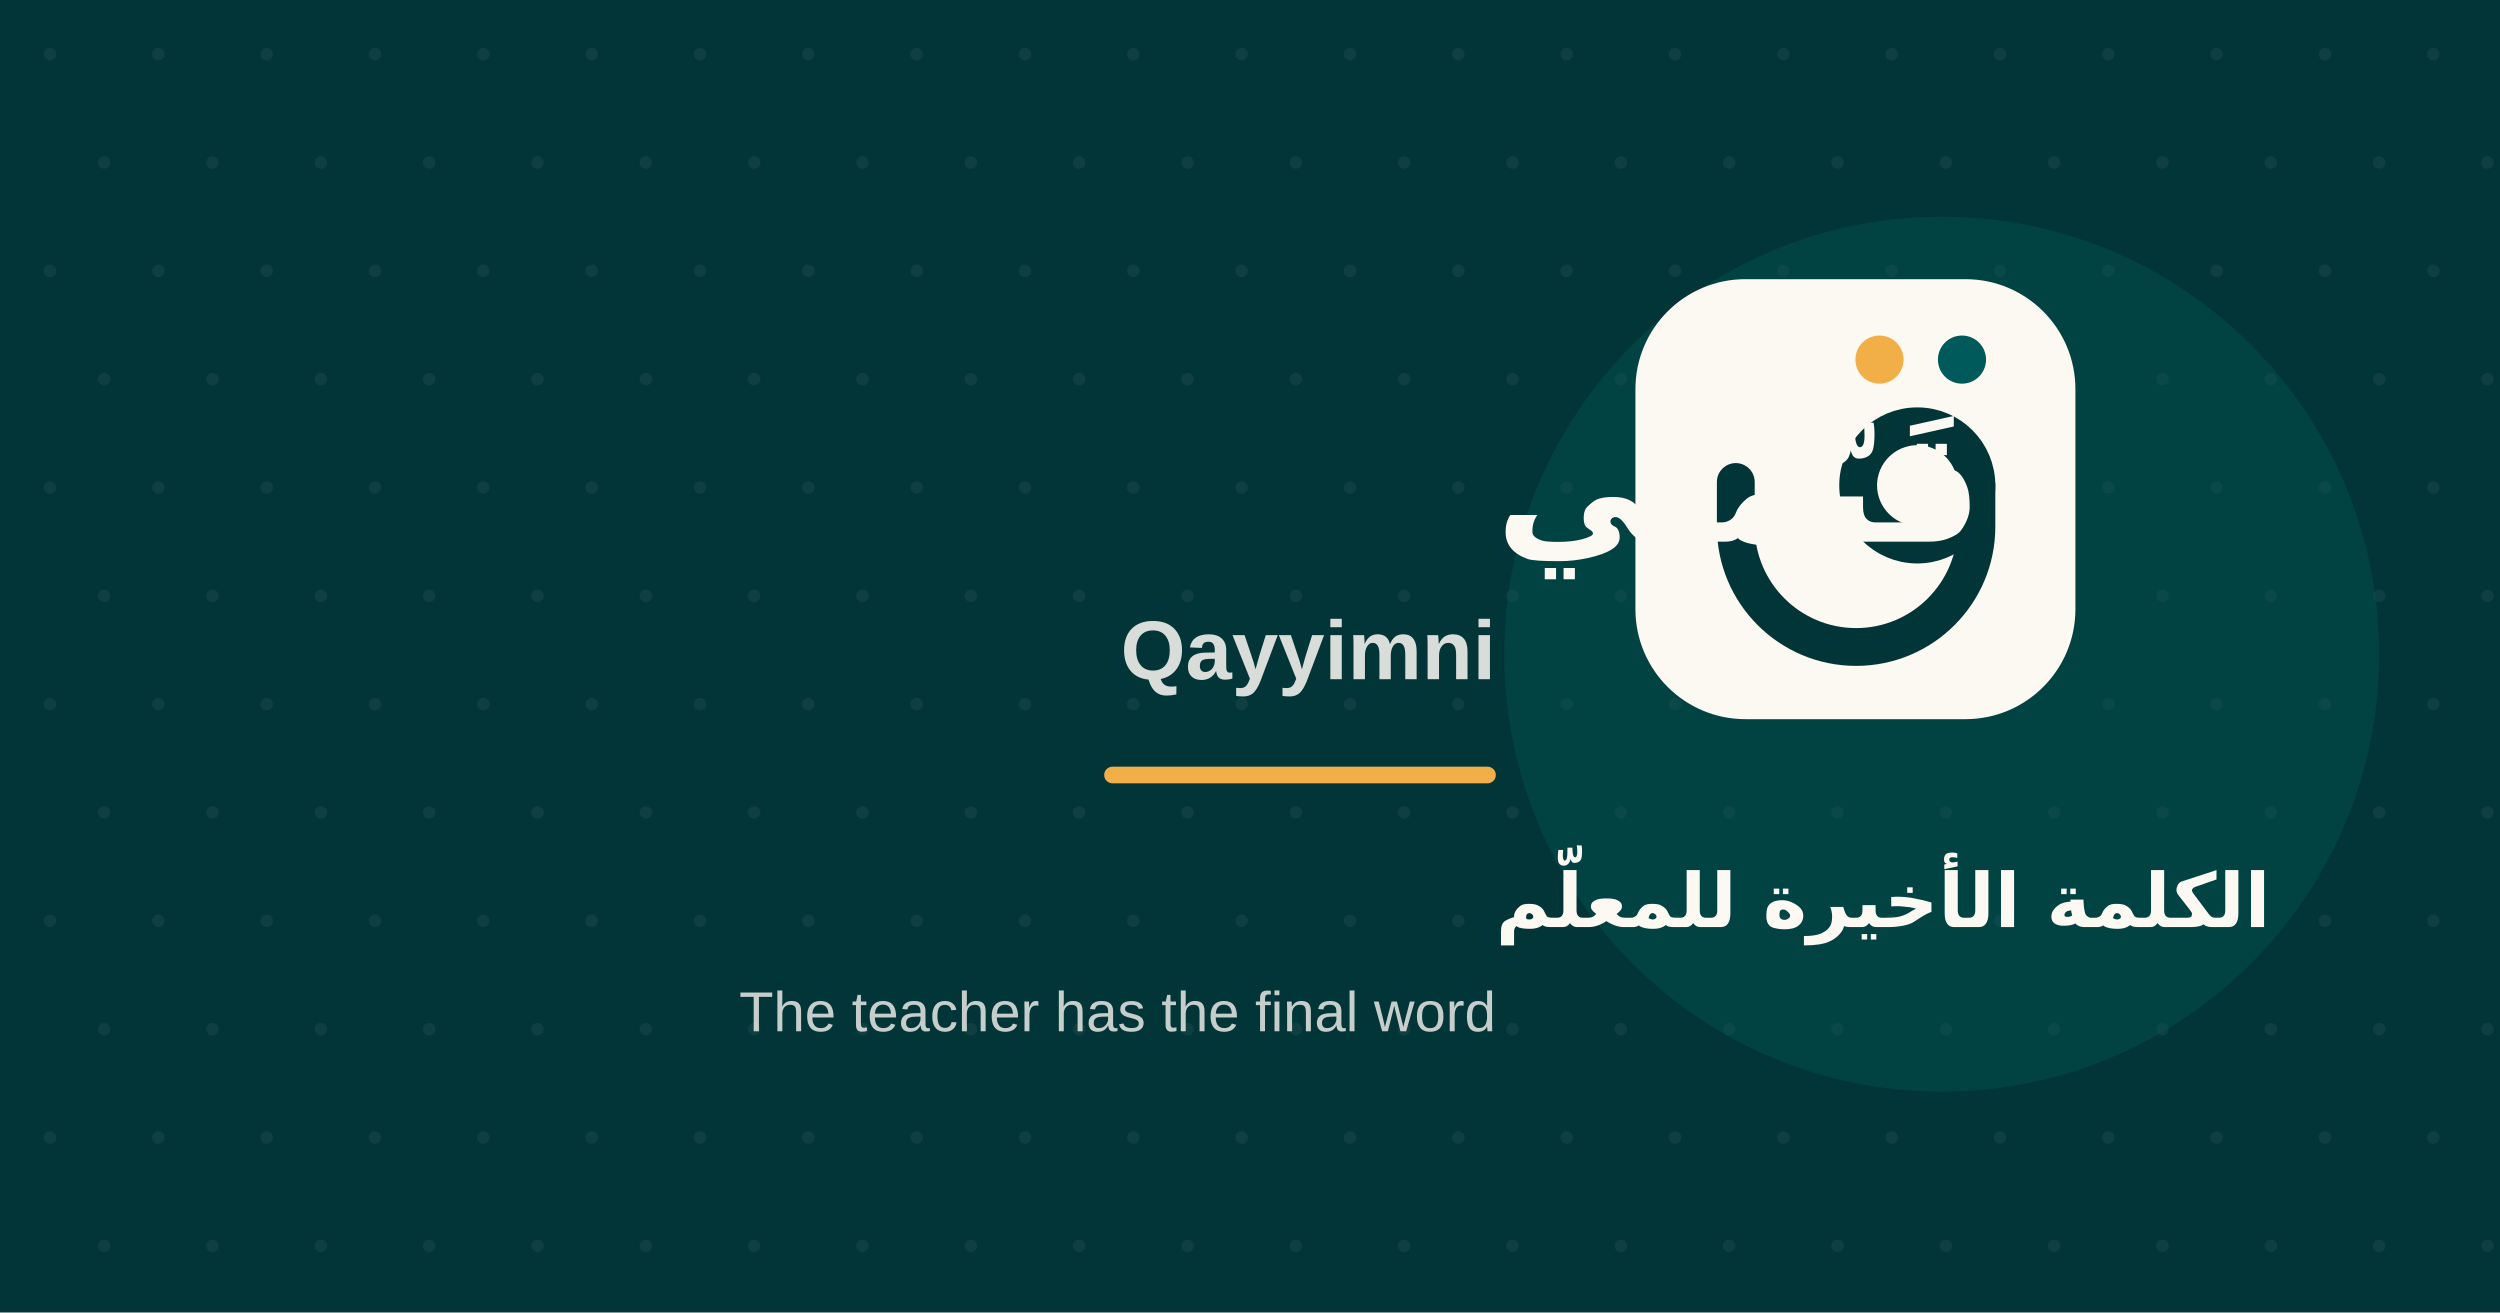
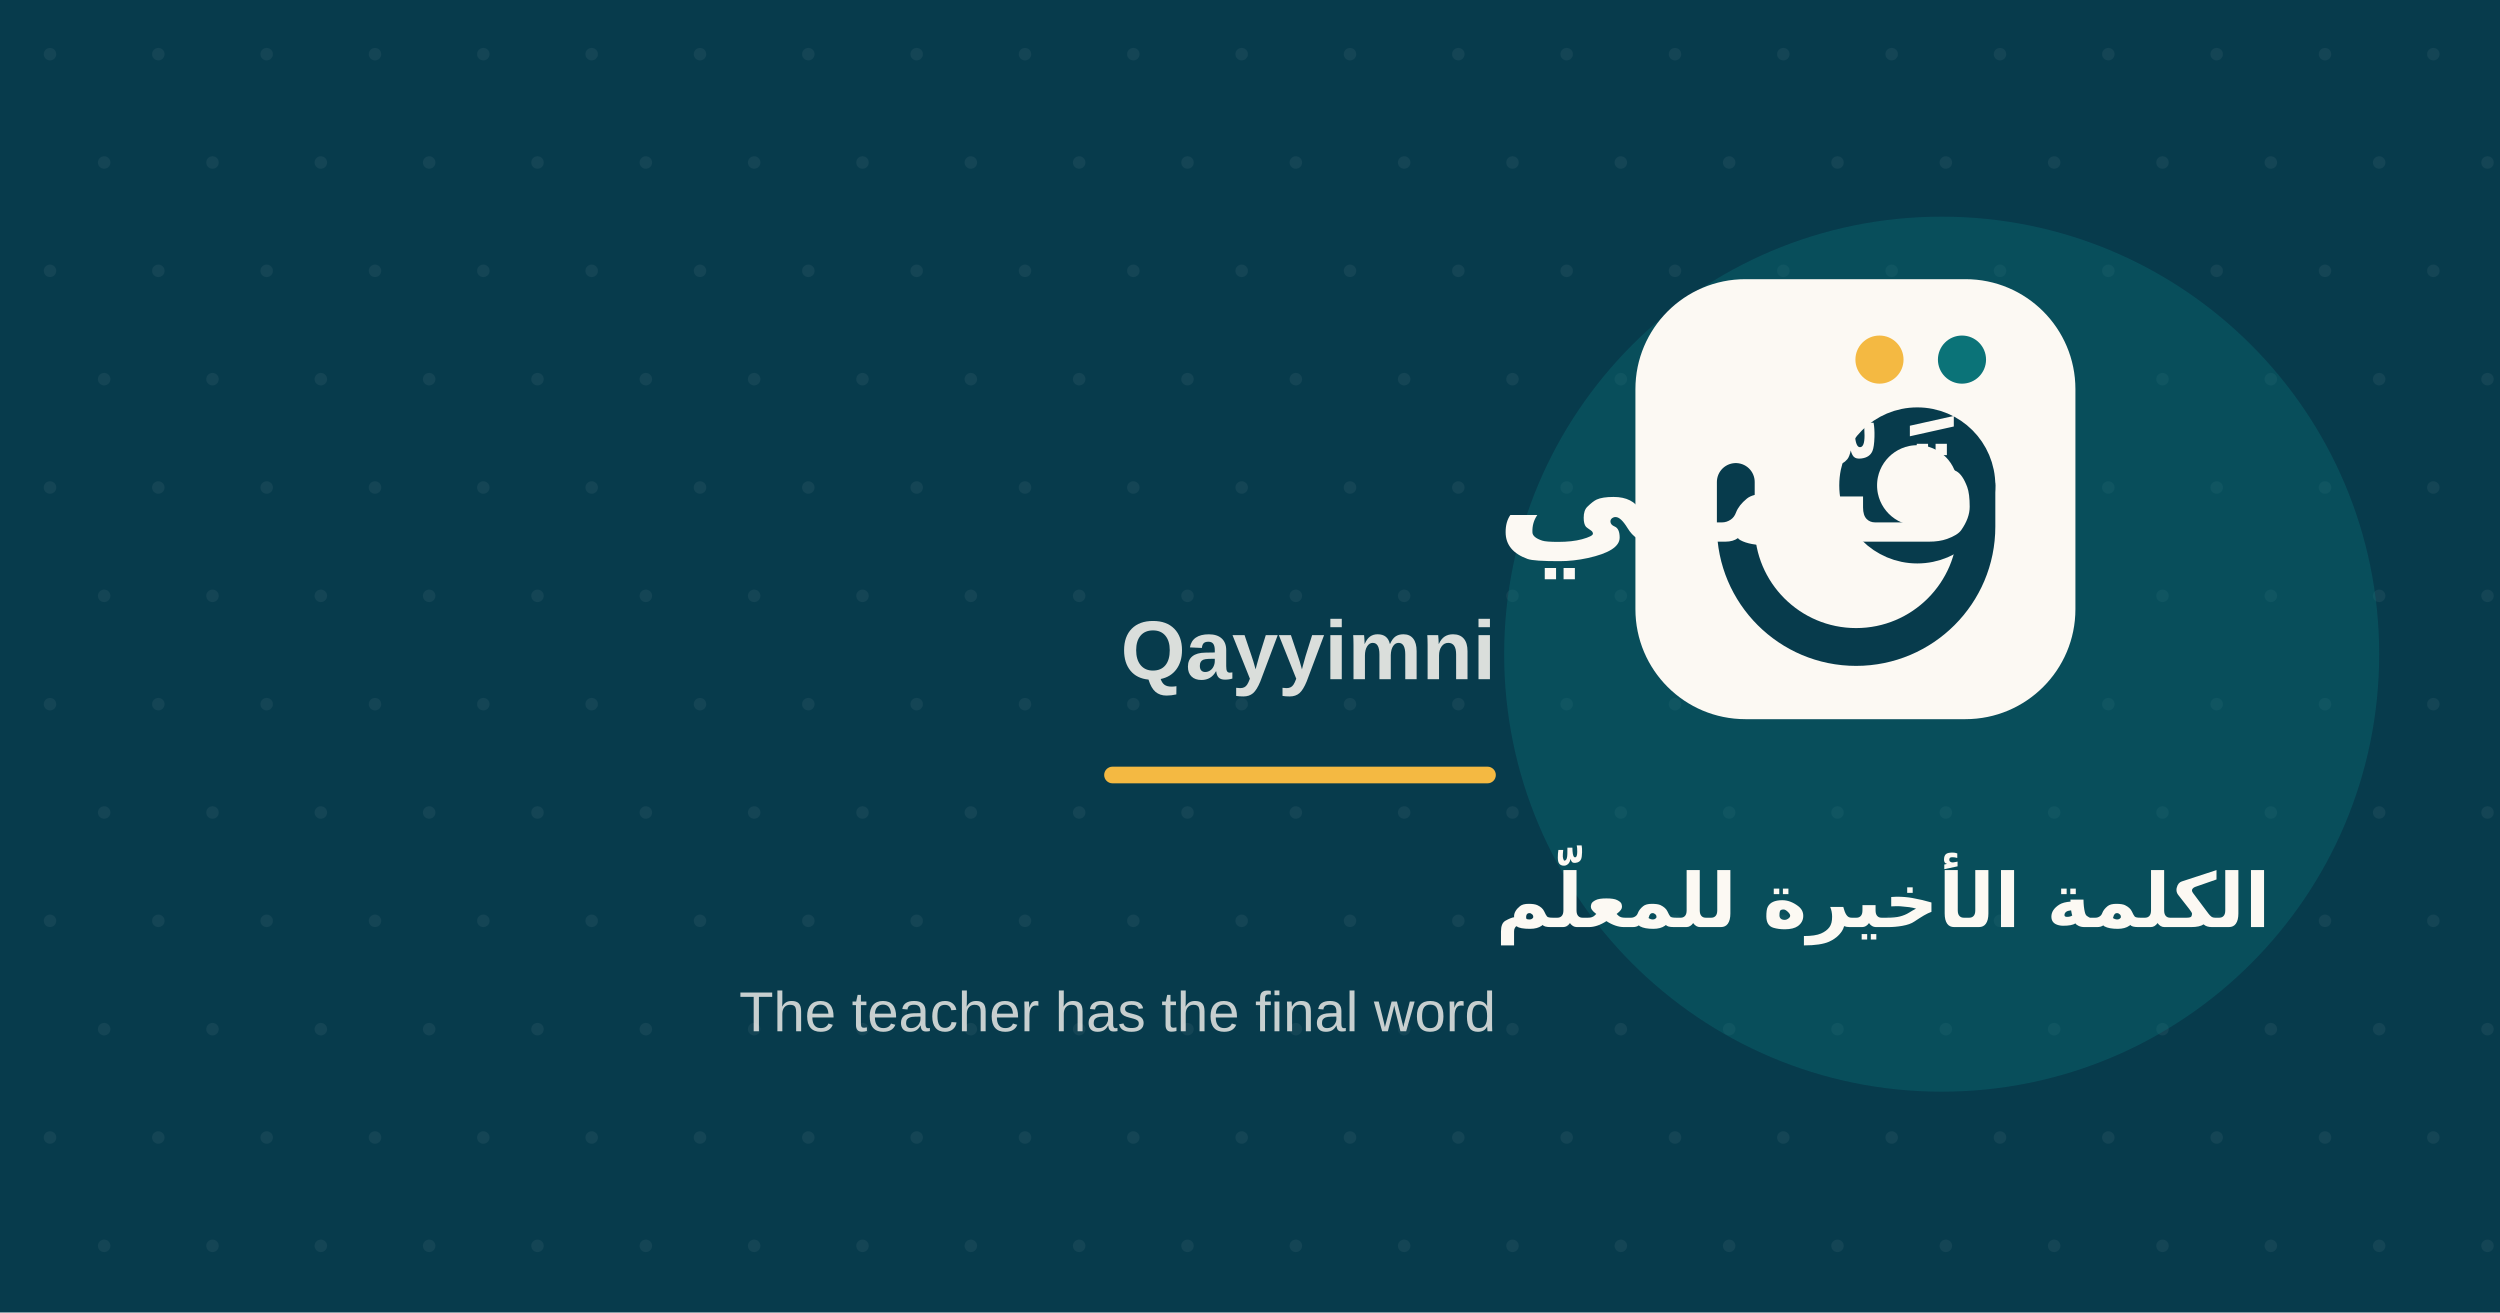
<svg xmlns="http://www.w3.org/2000/svg" viewBox="0 0 1200 630" role="img" aria-label="Qayyimni · قَيّمني — الكلمة الأخيرة للمعلّم">
-   <rect width="1200" height="630" fill="#023537" />
+   <rect width="1200" height="630" fill="#073B4C" />
  <g fill="#FCF9F3" fill-opacity=".055">
    <circle cx="24" cy="26" r="3" />
    <circle cx="76" cy="26" r="3" />
    <circle cx="128" cy="26" r="3" />
    <circle cx="180" cy="26" r="3" />
    <circle cx="232" cy="26" r="3" />
    <circle cx="284" cy="26" r="3" />
    <circle cx="336" cy="26" r="3" />
    <circle cx="388" cy="26" r="3" />
    <circle cx="440" cy="26" r="3" />
    <circle cx="492" cy="26" r="3" />
    <circle cx="544" cy="26" r="3" />
    <circle cx="596" cy="26" r="3" />
    <circle cx="648" cy="26" r="3" />
    <circle cx="700" cy="26" r="3" />
    <circle cx="752" cy="26" r="3" />
    <circle cx="804" cy="26" r="3" />
    <circle cx="856" cy="26" r="3" />
    <circle cx="908" cy="26" r="3" />
    <circle cx="960" cy="26" r="3" />
    <circle cx="1012" cy="26" r="3" />
    <circle cx="1064" cy="26" r="3" />
    <circle cx="1116" cy="26" r="3" />
    <circle cx="1168" cy="26" r="3" />
    <circle cx="50" cy="78" r="3" />
    <circle cx="102" cy="78" r="3" />
    <circle cx="154" cy="78" r="3" />
    <circle cx="206" cy="78" r="3" />
    <circle cx="258" cy="78" r="3" />
    <circle cx="310" cy="78" r="3" />
    <circle cx="362" cy="78" r="3" />
    <circle cx="414" cy="78" r="3" />
    <circle cx="466" cy="78" r="3" />
    <circle cx="518" cy="78" r="3" />
    <circle cx="570" cy="78" r="3" />
    <circle cx="622" cy="78" r="3" />
    <circle cx="674" cy="78" r="3" />
    <circle cx="726" cy="78" r="3" />
    <circle cx="778" cy="78" r="3" />
    <circle cx="830" cy="78" r="3" />
    <circle cx="882" cy="78" r="3" />
    <circle cx="934" cy="78" r="3" />
    <circle cx="986" cy="78" r="3" />
    <circle cx="1038" cy="78" r="3" />
    <circle cx="1090" cy="78" r="3" />
    <circle cx="1142" cy="78" r="3" />
    <circle cx="1194" cy="78" r="3" />
    <circle cx="24" cy="130" r="3" />
    <circle cx="76" cy="130" r="3" />
    <circle cx="128" cy="130" r="3" />
    <circle cx="180" cy="130" r="3" />
    <circle cx="232" cy="130" r="3" />
    <circle cx="284" cy="130" r="3" />
    <circle cx="336" cy="130" r="3" />
    <circle cx="388" cy="130" r="3" />
    <circle cx="440" cy="130" r="3" />
    <circle cx="492" cy="130" r="3" />
    <circle cx="544" cy="130" r="3" />
    <circle cx="596" cy="130" r="3" />
    <circle cx="648" cy="130" r="3" />
    <circle cx="700" cy="130" r="3" />
    <circle cx="752" cy="130" r="3" />
    <circle cx="804" cy="130" r="3" />
    <circle cx="856" cy="130" r="3" />
    <circle cx="908" cy="130" r="3" />
    <circle cx="960" cy="130" r="3" />
    <circle cx="1012" cy="130" r="3" />
    <circle cx="1064" cy="130" r="3" />
    <circle cx="1116" cy="130" r="3" />
    <circle cx="1168" cy="130" r="3" />
    <circle cx="50" cy="182" r="3" />
    <circle cx="102" cy="182" r="3" />
    <circle cx="154" cy="182" r="3" />
    <circle cx="206" cy="182" r="3" />
    <circle cx="258" cy="182" r="3" />
    <circle cx="310" cy="182" r="3" />
    <circle cx="362" cy="182" r="3" />
    <circle cx="414" cy="182" r="3" />
    <circle cx="466" cy="182" r="3" />
    <circle cx="518" cy="182" r="3" />
    <circle cx="570" cy="182" r="3" />
    <circle cx="622" cy="182" r="3" />
    <circle cx="674" cy="182" r="3" />
    <circle cx="726" cy="182" r="3" />
    <circle cx="778" cy="182" r="3" />
    <circle cx="830" cy="182" r="3" />
    <circle cx="882" cy="182" r="3" />
    <circle cx="934" cy="182" r="3" />
    <circle cx="986" cy="182" r="3" />
    <circle cx="1038" cy="182" r="3" />
    <circle cx="1090" cy="182" r="3" />
    <circle cx="1142" cy="182" r="3" />
    <circle cx="1194" cy="182" r="3" />
    <circle cx="24" cy="234" r="3" />
    <circle cx="76" cy="234" r="3" />
    <circle cx="128" cy="234" r="3" />
    <circle cx="180" cy="234" r="3" />
    <circle cx="232" cy="234" r="3" />
    <circle cx="284" cy="234" r="3" />
    <circle cx="336" cy="234" r="3" />
    <circle cx="388" cy="234" r="3" />
    <circle cx="440" cy="234" r="3" />
    <circle cx="492" cy="234" r="3" />
    <circle cx="544" cy="234" r="3" />
    <circle cx="596" cy="234" r="3" />
    <circle cx="648" cy="234" r="3" />
    <circle cx="700" cy="234" r="3" />
    <circle cx="752" cy="234" r="3" />
    <circle cx="804" cy="234" r="3" />
    <circle cx="856" cy="234" r="3" />
    <circle cx="908" cy="234" r="3" />
    <circle cx="960" cy="234" r="3" />
    <circle cx="1012" cy="234" r="3" />
    <circle cx="1064" cy="234" r="3" />
    <circle cx="1116" cy="234" r="3" />
    <circle cx="1168" cy="234" r="3" />
    <circle cx="50" cy="286" r="3" />
    <circle cx="102" cy="286" r="3" />
    <circle cx="154" cy="286" r="3" />
    <circle cx="206" cy="286" r="3" />
    <circle cx="258" cy="286" r="3" />
    <circle cx="310" cy="286" r="3" />
    <circle cx="362" cy="286" r="3" />
    <circle cx="414" cy="286" r="3" />
    <circle cx="466" cy="286" r="3" />
    <circle cx="518" cy="286" r="3" />
    <circle cx="570" cy="286" r="3" />
    <circle cx="622" cy="286" r="3" />
    <circle cx="674" cy="286" r="3" />
    <circle cx="726" cy="286" r="3" />
    <circle cx="778" cy="286" r="3" />
    <circle cx="830" cy="286" r="3" />
    <circle cx="882" cy="286" r="3" />
    <circle cx="934" cy="286" r="3" />
    <circle cx="986" cy="286" r="3" />
    <circle cx="1038" cy="286" r="3" />
    <circle cx="1090" cy="286" r="3" />
    <circle cx="1142" cy="286" r="3" />
    <circle cx="1194" cy="286" r="3" />
    <circle cx="24" cy="338" r="3" />
    <circle cx="76" cy="338" r="3" />
    <circle cx="128" cy="338" r="3" />
    <circle cx="180" cy="338" r="3" />
    <circle cx="232" cy="338" r="3" />
    <circle cx="284" cy="338" r="3" />
    <circle cx="336" cy="338" r="3" />
    <circle cx="388" cy="338" r="3" />
    <circle cx="440" cy="338" r="3" />
    <circle cx="492" cy="338" r="3" />
    <circle cx="544" cy="338" r="3" />
    <circle cx="596" cy="338" r="3" />
    <circle cx="648" cy="338" r="3" />
    <circle cx="700" cy="338" r="3" />
    <circle cx="752" cy="338" r="3" />
    <circle cx="804" cy="338" r="3" />
    <circle cx="856" cy="338" r="3" />
    <circle cx="908" cy="338" r="3" />
    <circle cx="960" cy="338" r="3" />
    <circle cx="1012" cy="338" r="3" />
    <circle cx="1064" cy="338" r="3" />
    <circle cx="1116" cy="338" r="3" />
    <circle cx="1168" cy="338" r="3" />
    <circle cx="50" cy="390" r="3" />
    <circle cx="102" cy="390" r="3" />
    <circle cx="154" cy="390" r="3" />
    <circle cx="206" cy="390" r="3" />
    <circle cx="258" cy="390" r="3" />
    <circle cx="310" cy="390" r="3" />
    <circle cx="362" cy="390" r="3" />
    <circle cx="414" cy="390" r="3" />
    <circle cx="466" cy="390" r="3" />
    <circle cx="518" cy="390" r="3" />
    <circle cx="570" cy="390" r="3" />
    <circle cx="622" cy="390" r="3" />
    <circle cx="674" cy="390" r="3" />
    <circle cx="726" cy="390" r="3" />
    <circle cx="778" cy="390" r="3" />
    <circle cx="830" cy="390" r="3" />
    <circle cx="882" cy="390" r="3" />
    <circle cx="934" cy="390" r="3" />
    <circle cx="986" cy="390" r="3" />
    <circle cx="1038" cy="390" r="3" />
    <circle cx="1090" cy="390" r="3" />
    <circle cx="1142" cy="390" r="3" />
    <circle cx="1194" cy="390" r="3" />
    <circle cx="24" cy="442" r="3" />
    <circle cx="76" cy="442" r="3" />
    <circle cx="128" cy="442" r="3" />
    <circle cx="180" cy="442" r="3" />
    <circle cx="232" cy="442" r="3" />
    <circle cx="284" cy="442" r="3" />
    <circle cx="336" cy="442" r="3" />
    <circle cx="388" cy="442" r="3" />
    <circle cx="440" cy="442" r="3" />
    <circle cx="492" cy="442" r="3" />
    <circle cx="544" cy="442" r="3" />
    <circle cx="596" cy="442" r="3" />
    <circle cx="648" cy="442" r="3" />
    <circle cx="700" cy="442" r="3" />
    <circle cx="752" cy="442" r="3" />
    <circle cx="804" cy="442" r="3" />
    <circle cx="856" cy="442" r="3" />
    <circle cx="908" cy="442" r="3" />
    <circle cx="960" cy="442" r="3" />
    <circle cx="1012" cy="442" r="3" />
    <circle cx="1064" cy="442" r="3" />
    <circle cx="1116" cy="442" r="3" />
    <circle cx="1168" cy="442" r="3" />
    <circle cx="50" cy="494" r="3" />
    <circle cx="102" cy="494" r="3" />
    <circle cx="154" cy="494" r="3" />
    <circle cx="206" cy="494" r="3" />
    <circle cx="258" cy="494" r="3" />
    <circle cx="310" cy="494" r="3" />
    <circle cx="362" cy="494" r="3" />
    <circle cx="414" cy="494" r="3" />
    <circle cx="466" cy="494" r="3" />
    <circle cx="518" cy="494" r="3" />
    <circle cx="570" cy="494" r="3" />
    <circle cx="622" cy="494" r="3" />
    <circle cx="674" cy="494" r="3" />
    <circle cx="726" cy="494" r="3" />
    <circle cx="778" cy="494" r="3" />
    <circle cx="830" cy="494" r="3" />
    <circle cx="882" cy="494" r="3" />
    <circle cx="934" cy="494" r="3" />
    <circle cx="986" cy="494" r="3" />
    <circle cx="1038" cy="494" r="3" />
    <circle cx="1090" cy="494" r="3" />
    <circle cx="1142" cy="494" r="3" />
    <circle cx="1194" cy="494" r="3" />
    <circle cx="24" cy="546" r="3" />
    <circle cx="76" cy="546" r="3" />
    <circle cx="128" cy="546" r="3" />
    <circle cx="180" cy="546" r="3" />
    <circle cx="232" cy="546" r="3" />
    <circle cx="284" cy="546" r="3" />
    <circle cx="336" cy="546" r="3" />
    <circle cx="388" cy="546" r="3" />
    <circle cx="440" cy="546" r="3" />
    <circle cx="492" cy="546" r="3" />
    <circle cx="544" cy="546" r="3" />
    <circle cx="596" cy="546" r="3" />
    <circle cx="648" cy="546" r="3" />
    <circle cx="700" cy="546" r="3" />
    <circle cx="752" cy="546" r="3" />
    <circle cx="804" cy="546" r="3" />
    <circle cx="856" cy="546" r="3" />
    <circle cx="908" cy="546" r="3" />
    <circle cx="960" cy="546" r="3" />
    <circle cx="1012" cy="546" r="3" />
    <circle cx="1064" cy="546" r="3" />
    <circle cx="1116" cy="546" r="3" />
    <circle cx="1168" cy="546" r="3" />
    <circle cx="50" cy="598" r="3" />
    <circle cx="102" cy="598" r="3" />
    <circle cx="154" cy="598" r="3" />
    <circle cx="206" cy="598" r="3" />
    <circle cx="258" cy="598" r="3" />
    <circle cx="310" cy="598" r="3" />
    <circle cx="362" cy="598" r="3" />
    <circle cx="414" cy="598" r="3" />
    <circle cx="466" cy="598" r="3" />
    <circle cx="518" cy="598" r="3" />
    <circle cx="570" cy="598" r="3" />
    <circle cx="622" cy="598" r="3" />
    <circle cx="674" cy="598" r="3" />
    <circle cx="726" cy="598" r="3" />
    <circle cx="778" cy="598" r="3" />
    <circle cx="830" cy="598" r="3" />
    <circle cx="882" cy="598" r="3" />
    <circle cx="934" cy="598" r="3" />
    <circle cx="986" cy="598" r="3" />
    <circle cx="1038" cy="598" r="3" />
    <circle cx="1090" cy="598" r="3" />
    <circle cx="1142" cy="598" r="3" />
    <circle cx="1194" cy="598" r="3" />
  </g>
-   <circle cx="932" cy="314" r="210" fill="#00595A" fill-opacity=".35" />
+   <circle cx="932" cy="314" r="210" fill="#0B7378" fill-opacity=".35" />
  <g transform="translate(785 134) scale(3.3)">
    <rect x="0" y="0" width="64" height="64" rx="16" fill="#FCF9F3" />
-     <g transform="translate(4 -1.5)" fill="none" stroke="#023537" stroke-width="5.5" stroke-linecap="round" stroke-linejoin="round">
+     <g transform="translate(4 -1.5)" fill="none" stroke="#073B4C" stroke-width="5.5" stroke-linecap="round" stroke-linejoin="round">
      <circle cx="37" cy="31.5" r="8.6" />
      <path d="M45.6 31.5V37.5a17.5 17.5 0 0 1-35 0V31" />
    </g>
    <g transform="translate(4 -1.5)">
-       <circle cx="31.5" cy="13.2" r="3.5" fill="#F2AF48" />
-       <circle cx="43.5" cy="13.2" r="3.5" fill="#00595A" />
+       <circle cx="31.5" cy="13.2" r="3.5" fill="#F4B942" />
+       <circle cx="43.5" cy="13.2" r="3.5" fill="#0B7378" />
    </g>
  </g>
  <text x="718" y="260" text-anchor="end" direction="rtl" unicode-bidi="plaintext" font-family="IBM Plex Sans Arabic,Arial,sans-serif" font-size="74" font-weight="700" fill="#FCF9F3">قَيّمني</text>
  <text x="718" y="326" text-anchor="end" font-family="Readex Pro,Arial,sans-serif" font-size="40" font-weight="600" fill="#FCF9F3" fill-opacity=".86">Qayyimni</text>
-   <rect x="530" y="368" width="188" height="8" rx="4" fill="#F2AF48" />
+   <rect x="530" y="368" width="188" height="8" rx="4" fill="#F4B942" />
  <text x="718" y="445" text-anchor="end" direction="rtl" unicode-bidi="plaintext" font-family="IBM Plex Sans Arabic,Arial,sans-serif" font-size="36" font-weight="700" fill="#FCF9F3">الكلمة الأخيرة للمعلّم</text>
  <text x="718" y="495" text-anchor="end" font-family="Readex Pro,Arial,sans-serif" font-size="27" font-weight="500" fill="#FCF9F3" fill-opacity=".78">The teacher has the final word</text>
</svg>
